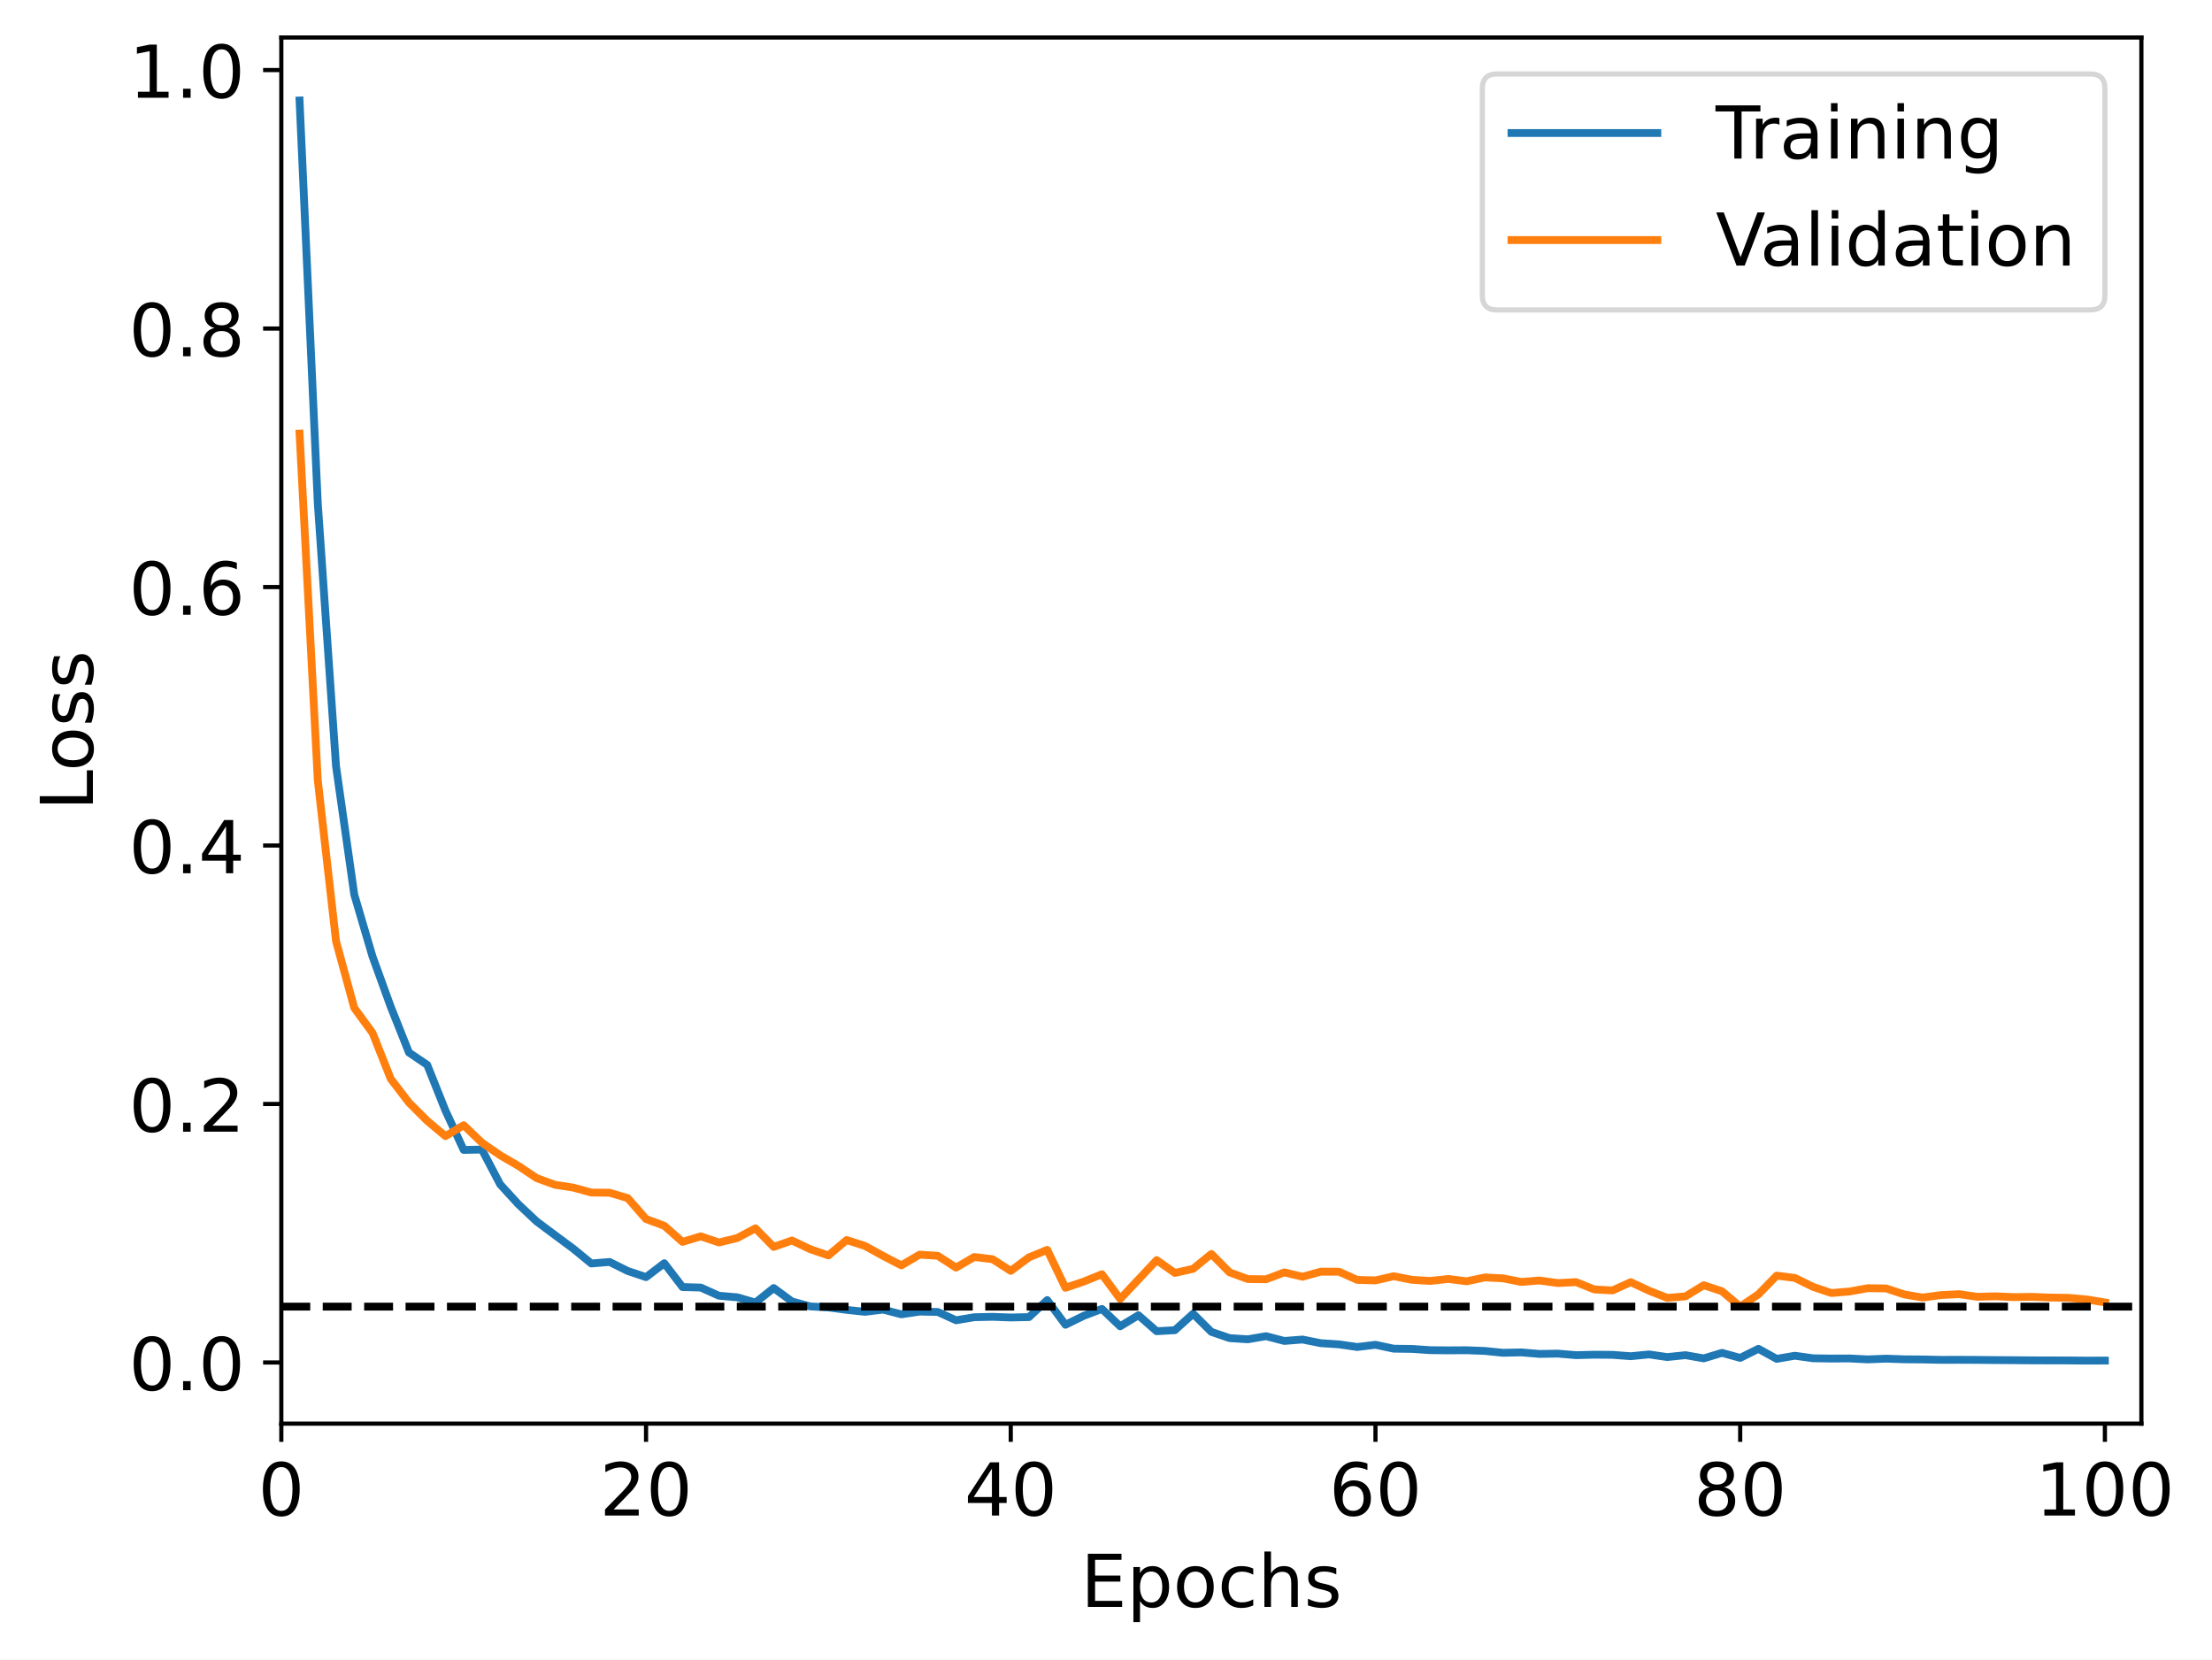
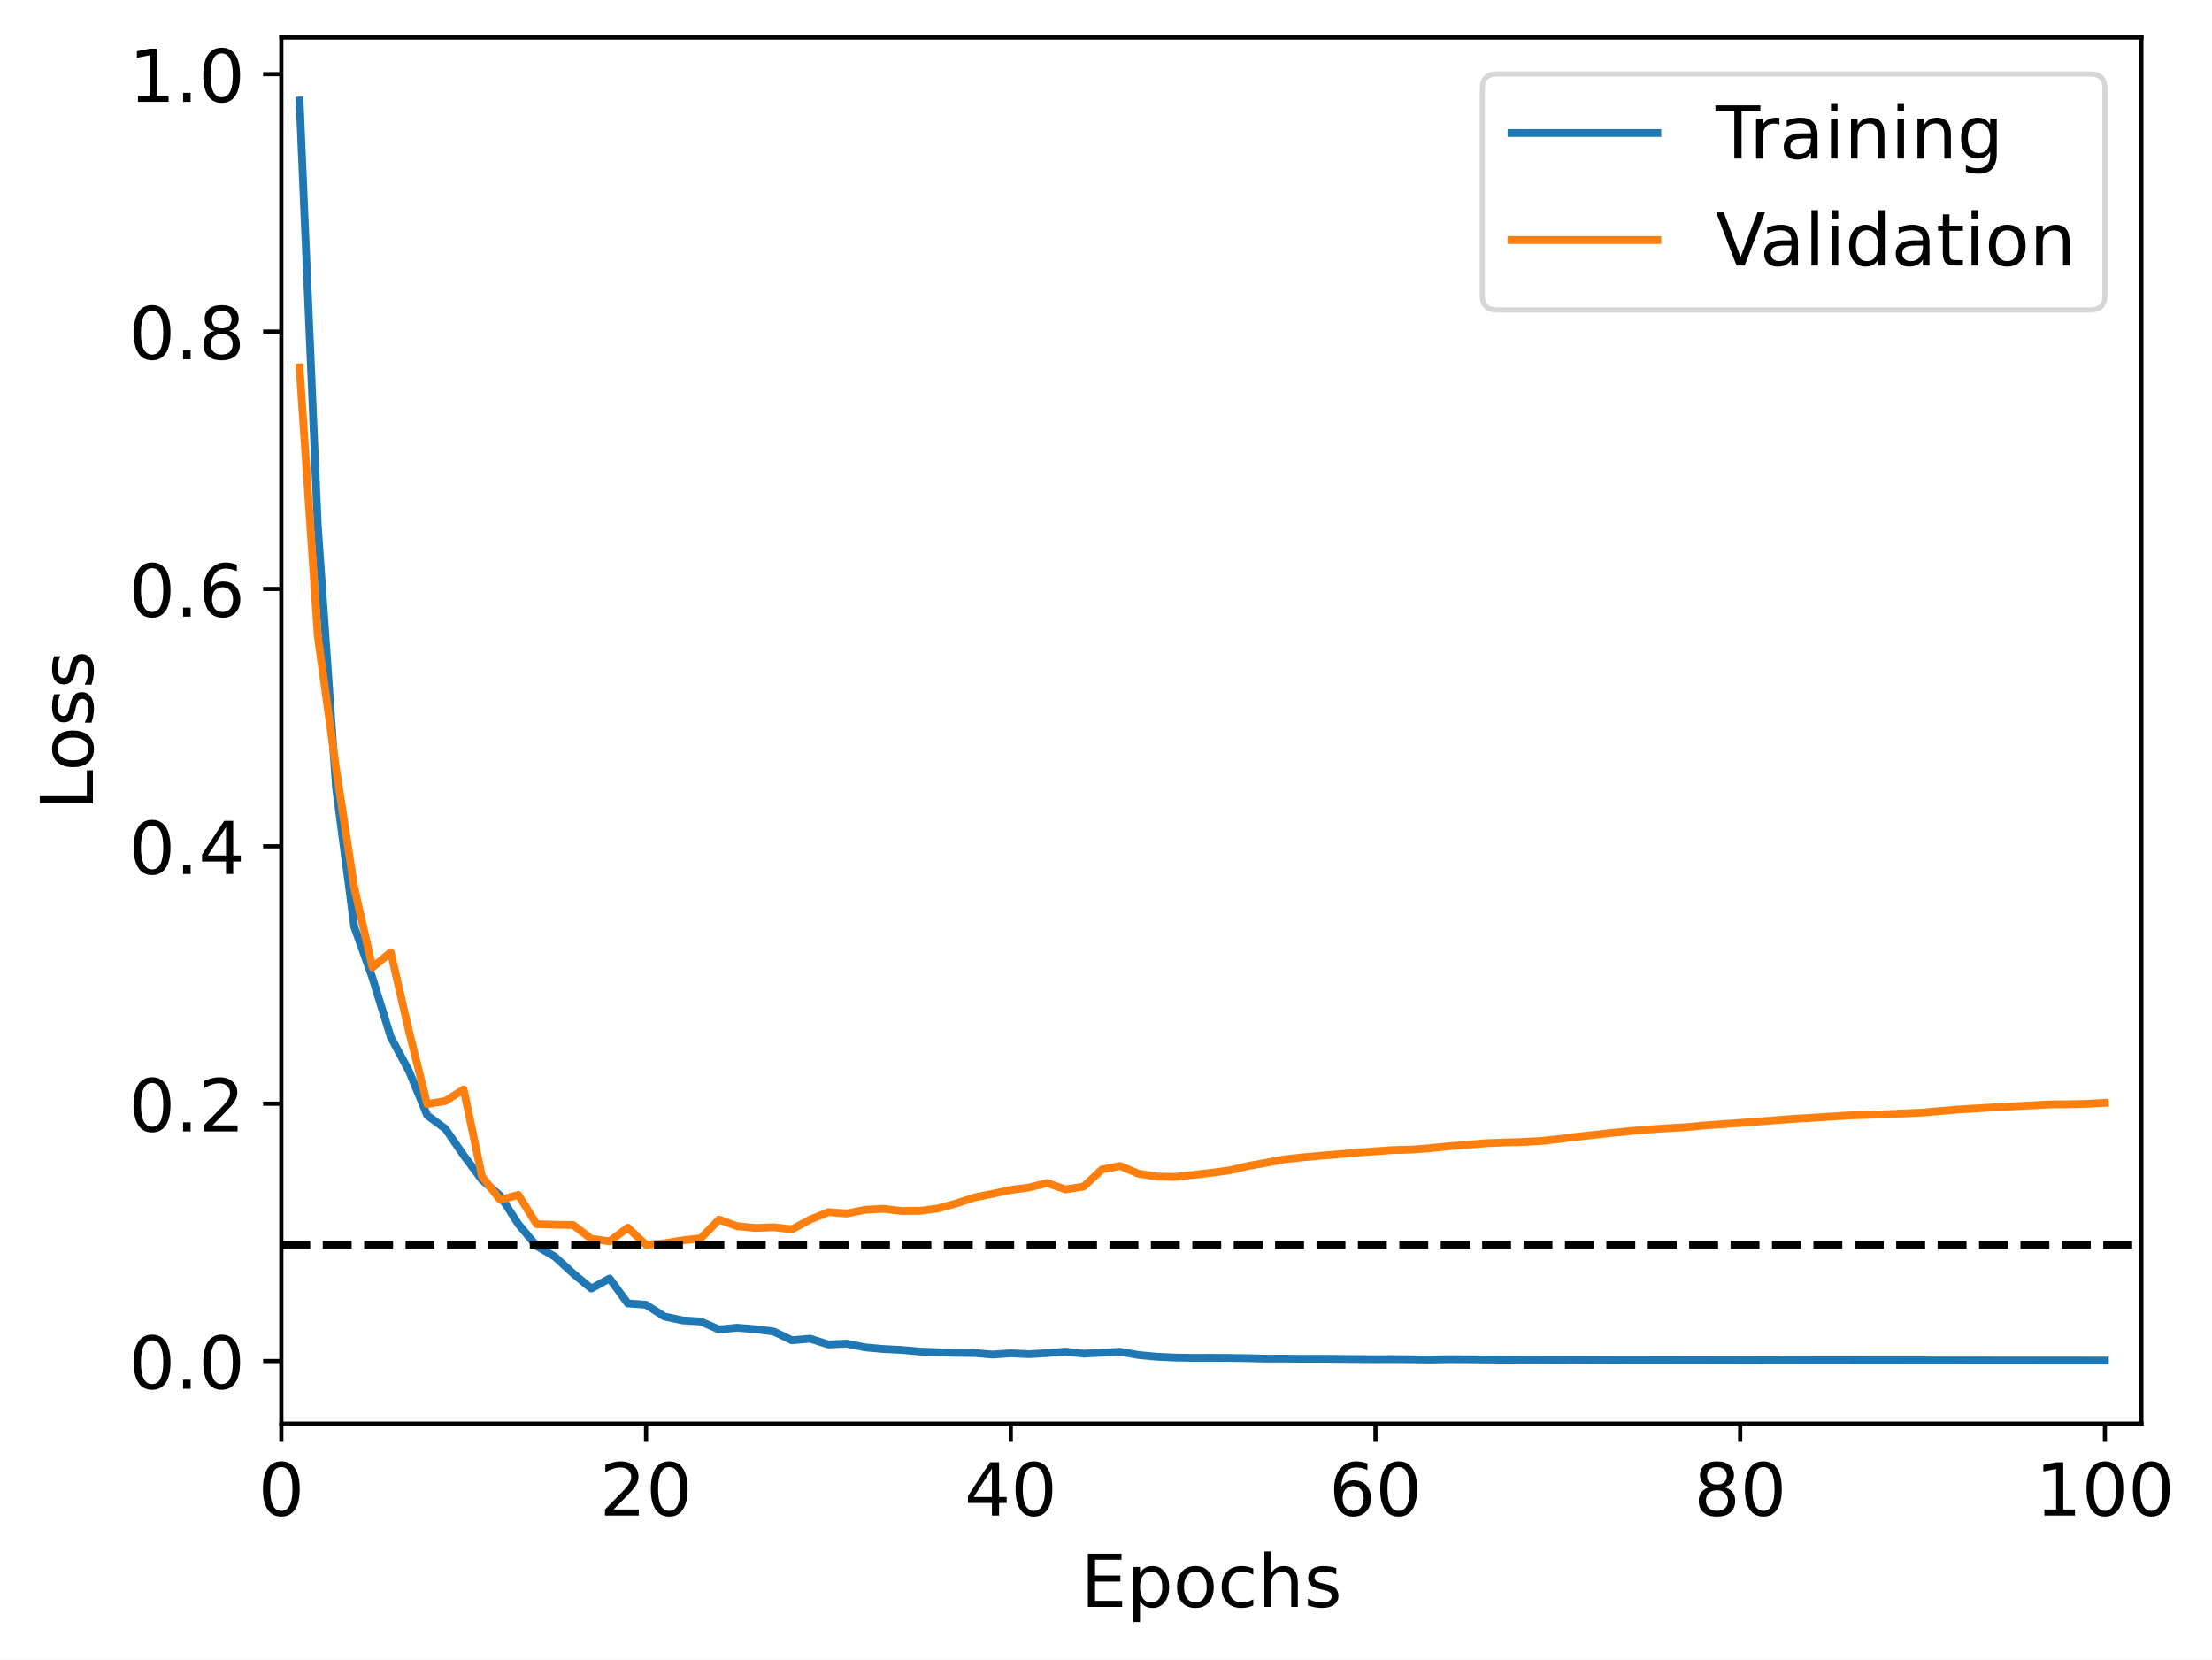
<svg xmlns="http://www.w3.org/2000/svg" xmlns:xlink="http://www.w3.org/1999/xlink" width="424.693pt" height="318.611pt" viewBox="0 0 424.693 318.611" version="1.1">
  <defs>
    <style type="text/css">*{stroke-linejoin: round; stroke-linecap: butt}</style>
  </defs>
  <g id="figure_1">
    <g id="patch_1">
      <path d="M 0 318.611  L 424.693 318.611  L 424.693 0  L 0 0  z " style="fill: #ffffff" />
    </g>
    <g id="axes_1">
      <g id="patch_2">
        <path d="M 54.014 273.312  L 411.134 273.312  L 411.134 7.2  L 54.014 7.2  z " style="fill: #ffffff" />
      </g>
      <g id="matplotlib.axis_1">
        <g id="xtick_1">
          <g id="line2d_1">
            <defs>
-               <path id="meb8e0e2159" d="M 0 0  L 0 3.5  " style="stroke: #000000; stroke-width: 0.8" />
-             </defs>
-             <g>
-               <use xlink:href="#meb8e0e2159" x="54.014" y="273.312" style="stroke: #000000; stroke-width: 0.8" />
+               <path id="mc204285b0e" d="M 0 0  L 0 3.5  " style="stroke: #000000; stroke-width: 0.8" />
+             </defs>
+             <g>
+               <use xlink:href="#mc204285b0e" x="54.014" y="273.312" style="stroke: #000000; stroke-width: 0.8" />
            </g>
          </g>
          <g id="text_1">
            <g transform="translate(49.56 290.9498) scale(0.14 -0.14)">
              <defs>
                <path id="DejaVuSans-30" d="M 2034 4250  Q 1547 4250 1301 3770  Q 1056 3291 1056 2328  Q 1056 1369 1301 889  Q 1547 409 2034 409  Q 2525 409 2770 889  Q 3016 1369 3016 2328  Q 3016 3291 2770 3770  Q 2525 4250 2034 4250  z M 2034 4750  Q 2819 4750 3233 4129  Q 3647 3509 3647 2328  Q 3647 1150 3233 529  Q 2819 -91 2034 -91  Q 1250 -91 836 529  Q 422 1150 422 2328  Q 422 3509 836 4129  Q 1250 4750 2034 4750  z " transform="scale(0.015625)" />
              </defs>
              <use xlink:href="#DejaVuSans-30" />
            </g>
          </g>
        </g>
        <g id="xtick_2">
          <g id="line2d_2">
            <g>
-               <use xlink:href="#meb8e0e2159" x="124.037" y="273.312" style="stroke: #000000; stroke-width: 0.8" />
+               <use xlink:href="#mc204285b0e" x="124.037" y="273.312" style="stroke: #000000; stroke-width: 0.8" />
            </g>
          </g>
          <g id="text_2">
            <g transform="translate(115.1298 290.9498) scale(0.14 -0.14)">
              <defs>
                <path id="DejaVuSans-32" d="M 1228 531  L 3431 531  L 3431 0  L 469 0  L 469 531  Q 828 903 1448 1529  Q 2069 2156 2228 2338  Q 2531 2678 2651 2914  Q 2772 3150 2772 3378  Q 2772 3750 2511 3984  Q 2250 4219 1831 4219  Q 1534 4219 1204 4116  Q 875 4013 500 3803  L 500 4441  Q 881 4594 1212 4672  Q 1544 4750 1819 4750  Q 2544 4750 2975 4387  Q 3406 4025 3406 3419  Q 3406 3131 3298 2873  Q 3191 2616 2906 2266  Q 2828 2175 2409 1742  Q 1991 1309 1228 531  z " transform="scale(0.015625)" />
              </defs>
              <use xlink:href="#DejaVuSans-32" />
              <use xlink:href="#DejaVuSans-30" x="63.623" />
            </g>
          </g>
        </g>
        <g id="xtick_3">
          <g id="line2d_3">
            <g>
-               <use xlink:href="#meb8e0e2159" x="194.061" y="273.312" style="stroke: #000000; stroke-width: 0.8" />
+               <use xlink:href="#mc204285b0e" x="194.061" y="273.312" style="stroke: #000000; stroke-width: 0.8" />
            </g>
          </g>
          <g id="text_3">
            <g transform="translate(185.1533 290.9498) scale(0.14 -0.14)">
              <defs>
                <path id="DejaVuSans-34" d="M 2419 4116  L 825 1625  L 2419 1625  L 2419 4116  z M 2253 4666  L 3047 4666  L 3047 1625  L 3713 1625  L 3713 1100  L 3047 1100  L 3047 0  L 2419 0  L 2419 1100  L 313 1100  L 313 1709  L 2253 4666  z " transform="scale(0.015625)" />
              </defs>
              <use xlink:href="#DejaVuSans-34" />
              <use xlink:href="#DejaVuSans-30" x="63.623" />
            </g>
          </g>
        </g>
        <g id="xtick_4">
          <g id="line2d_4">
            <g>
-               <use xlink:href="#meb8e0e2159" x="264.084" y="273.312" style="stroke: #000000; stroke-width: 0.8" />
+               <use xlink:href="#mc204285b0e" x="264.084" y="273.312" style="stroke: #000000; stroke-width: 0.8" />
            </g>
          </g>
          <g id="text_4">
            <g transform="translate(255.1768 290.9498) scale(0.14 -0.14)">
              <defs>
                <path id="DejaVuSans-36" d="M 2113 2584  Q 1688 2584 1439 2293  Q 1191 2003 1191 1497  Q 1191 994 1439 701  Q 1688 409 2113 409  Q 2538 409 2786 701  Q 3034 994 3034 1497  Q 3034 2003 2786 2293  Q 2538 2584 2113 2584  z M 3366 4563  L 3366 3988  Q 3128 4100 2886 4159  Q 2644 4219 2406 4219  Q 1781 4219 1451 3797  Q 1122 3375 1075 2522  Q 1259 2794 1537 2939  Q 1816 3084 2150 3084  Q 2853 3084 3261 2657  Q 3669 2231 3669 1497  Q 3669 778 3244 343  Q 2819 -91 2113 -91  Q 1303 -91 875 529  Q 447 1150 447 2328  Q 447 3434 972 4092  Q 1497 4750 2381 4750  Q 2619 4750 2861 4703  Q 3103 4656 3366 4563  z " transform="scale(0.015625)" />
              </defs>
              <use xlink:href="#DejaVuSans-36" />
              <use xlink:href="#DejaVuSans-30" x="63.623" />
            </g>
          </g>
        </g>
        <g id="xtick_5">
          <g id="line2d_5">
            <g>
-               <use xlink:href="#meb8e0e2159" x="334.108" y="273.312" style="stroke: #000000; stroke-width: 0.8" />
+               <use xlink:href="#mc204285b0e" x="334.108" y="273.312" style="stroke: #000000; stroke-width: 0.8" />
            </g>
          </g>
          <g id="text_5">
            <g transform="translate(325.2004 290.9498) scale(0.14 -0.14)">
              <defs>
                <path id="DejaVuSans-38" d="M 2034 2216  Q 1584 2216 1326 1975  Q 1069 1734 1069 1313  Q 1069 891 1326 650  Q 1584 409 2034 409  Q 2484 409 2743 651  Q 3003 894 3003 1313  Q 3003 1734 2745 1975  Q 2488 2216 2034 2216  z M 1403 2484  Q 997 2584 770 2862  Q 544 3141 544 3541  Q 544 4100 942 4425  Q 1341 4750 2034 4750  Q 2731 4750 3128 4425  Q 3525 4100 3525 3541  Q 3525 3141 3298 2862  Q 3072 2584 2669 2484  Q 3125 2378 3379 2068  Q 3634 1759 3634 1313  Q 3634 634 3220 271  Q 2806 -91 2034 -91  Q 1263 -91 848 271  Q 434 634 434 1313  Q 434 1759 690 2068  Q 947 2378 1403 2484  z M 1172 3481  Q 1172 3119 1398 2916  Q 1625 2713 2034 2713  Q 2441 2713 2670 2916  Q 2900 3119 2900 3481  Q 2900 3844 2670 4047  Q 2441 4250 2034 4250  Q 1625 4250 1398 4047  Q 1172 3844 1172 3481  z " transform="scale(0.015625)" />
              </defs>
              <use xlink:href="#DejaVuSans-38" />
              <use xlink:href="#DejaVuSans-30" x="63.623" />
            </g>
          </g>
        </g>
        <g id="xtick_6">
          <g id="line2d_6">
            <g>
-               <use xlink:href="#meb8e0e2159" x="404.131" y="273.312" style="stroke: #000000; stroke-width: 0.8" />
+               <use xlink:href="#mc204285b0e" x="404.131" y="273.312" style="stroke: #000000; stroke-width: 0.8" />
            </g>
          </g>
          <g id="text_6">
            <g transform="translate(390.7701 290.9498) scale(0.14 -0.14)">
              <defs>
                <path id="DejaVuSans-31" d="M 794 531  L 1825 531  L 1825 4091  L 703 3866  L 703 4441  L 1819 4666  L 2450 4666  L 2450 531  L 3481 531  L 3481 0  L 794 0  L 794 531  z " transform="scale(0.015625)" />
              </defs>
              <use xlink:href="#DejaVuSans-31" />
              <use xlink:href="#DejaVuSans-30" x="63.623" />
              <use xlink:href="#DejaVuSans-30" x="127.246" />
            </g>
          </g>
        </g>
        <g id="text_7">
          <g transform="translate(207.4919 308.4992) scale(0.14 -0.14)">
            <defs>
              <path id="DejaVuSans-45" d="M 628 4666  L 3578 4666  L 3578 4134  L 1259 4134  L 1259 2753  L 3481 2753  L 3481 2222  L 1259 2222  L 1259 531  L 3634 531  L 3634 0  L 628 0  L 628 4666  z " transform="scale(0.015625)" />
              <path id="DejaVuSans-70" d="M 1159 525  L 1159 -1331  L 581 -1331  L 581 3500  L 1159 3500  L 1159 2969  Q 1341 3281 1617 3432  Q 1894 3584 2278 3584  Q 2916 3584 3314 3078  Q 3713 2572 3713 1747  Q 3713 922 3314 415  Q 2916 -91 2278 -91  Q 1894 -91 1617 61  Q 1341 213 1159 525  z M 3116 1747  Q 3116 2381 2855 2742  Q 2594 3103 2138 3103  Q 1681 3103 1420 2742  Q 1159 2381 1159 1747  Q 1159 1113 1420 752  Q 1681 391 2138 391  Q 2594 391 2855 752  Q 3116 1113 3116 1747  z " transform="scale(0.015625)" />
              <path id="DejaVuSans-6f" d="M 1959 3097  Q 1497 3097 1228 2736  Q 959 2375 959 1747  Q 959 1119 1226 758  Q 1494 397 1959 397  Q 2419 397 2687 759  Q 2956 1122 2956 1747  Q 2956 2369 2687 2733  Q 2419 3097 1959 3097  z M 1959 3584  Q 2709 3584 3137 3096  Q 3566 2609 3566 1747  Q 3566 888 3137 398  Q 2709 -91 1959 -91  Q 1206 -91 779 398  Q 353 888 353 1747  Q 353 2609 779 3096  Q 1206 3584 1959 3584  z " transform="scale(0.015625)" />
              <path id="DejaVuSans-63" d="M 3122 3366  L 3122 2828  Q 2878 2963 2633 3030  Q 2388 3097 2138 3097  Q 1578 3097 1268 2742  Q 959 2388 959 1747  Q 959 1106 1268 751  Q 1578 397 2138 397  Q 2388 397 2633 464  Q 2878 531 3122 666  L 3122 134  Q 2881 22 2623 -34  Q 2366 -91 2075 -91  Q 1284 -91 818 406  Q 353 903 353 1747  Q 353 2603 823 3093  Q 1294 3584 2113 3584  Q 2378 3584 2631 3529  Q 2884 3475 3122 3366  z " transform="scale(0.015625)" />
              <path id="DejaVuSans-68" d="M 3513 2113  L 3513 0  L 2938 0  L 2938 2094  Q 2938 2591 2744 2837  Q 2550 3084 2163 3084  Q 1697 3084 1428 2787  Q 1159 2491 1159 1978  L 1159 0  L 581 0  L 581 4863  L 1159 4863  L 1159 2956  Q 1366 3272 1645 3428  Q 1925 3584 2291 3584  Q 2894 3584 3203 3211  Q 3513 2838 3513 2113  z " transform="scale(0.015625)" />
              <path id="DejaVuSans-73" d="M 2834 3397  L 2834 2853  Q 2591 2978 2328 3040  Q 2066 3103 1784 3103  Q 1356 3103 1142 2972  Q 928 2841 928 2578  Q 928 2378 1081 2264  Q 1234 2150 1697 2047  L 1894 2003  Q 2506 1872 2764 1633  Q 3022 1394 3022 966  Q 3022 478 2636 193  Q 2250 -91 1575 -91  Q 1294 -91 989 -36  Q 684 19 347 128  L 347 722  Q 666 556 975 473  Q 1284 391 1588 391  Q 1994 391 2212 530  Q 2431 669 2431 922  Q 2431 1156 2273 1281  Q 2116 1406 1581 1522  L 1381 1569  Q 847 1681 609 1914  Q 372 2147 372 2553  Q 372 3047 722 3315  Q 1072 3584 1716 3584  Q 2034 3584 2315 3537  Q 2597 3491 2834 3397  z " transform="scale(0.015625)" />
            </defs>
            <use xlink:href="#DejaVuSans-45" />
            <use xlink:href="#DejaVuSans-70" x="63.184" />
            <use xlink:href="#DejaVuSans-6f" x="126.66" />
            <use xlink:href="#DejaVuSans-63" x="187.842" />
            <use xlink:href="#DejaVuSans-68" x="242.822" />
            <use xlink:href="#DejaVuSans-73" x="306.201" />
          </g>
        </g>
      </g>
      <g id="matplotlib.axis_2">
        <g id="ytick_1">
          <g id="line2d_7">
            <defs>
-               <path id="m17aa7e7853" d="M 0 0  L -3.5 0  " style="stroke: #000000; stroke-width: 0.8" />
-             </defs>
-             <g>
-               <use xlink:href="#m17aa7e7853" x="54.014" y="261.572" style="stroke: #000000; stroke-width: 0.8" />
+               <path id="m4d444d72c2" d="M 0 0  L -3.5 0  " style="stroke: #000000; stroke-width: 0.8" />
+             </defs>
+             <g>
+               <use xlink:href="#m4d444d72c2" x="54.014" y="261.303" style="stroke: #000000; stroke-width: 0.8" />
            </g>
          </g>
          <g id="text_8">
-             <g transform="translate(24.74938 266.8909) scale(0.14 -0.14)">
+             <g transform="translate(24.74938 266.6222) scale(0.14 -0.14)">
              <defs>
                <path id="DejaVuSans-2e" d="M 684 794  L 1344 794  L 1344 0  L 684 0  L 684 794  z " transform="scale(0.015625)" />
              </defs>
              <use xlink:href="#DejaVuSans-30" />
              <use xlink:href="#DejaVuSans-2e" x="63.623" />
              <use xlink:href="#DejaVuSans-30" x="95.41" />
            </g>
          </g>
        </g>
        <g id="ytick_2">
          <g id="line2d_8">
            <g>
-               <use xlink:href="#m17aa7e7853" x="54.014" y="211.948" style="stroke: #000000; stroke-width: 0.8" />
+               <use xlink:href="#m4d444d72c2" x="54.014" y="211.889" style="stroke: #000000; stroke-width: 0.8" />
            </g>
          </g>
          <g id="text_9">
-             <g transform="translate(24.74938 217.2667) scale(0.14 -0.14)">
+             <g transform="translate(24.74938 217.208) scale(0.14 -0.14)">
              <use xlink:href="#DejaVuSans-30" />
              <use xlink:href="#DejaVuSans-2e" x="63.623" />
              <use xlink:href="#DejaVuSans-32" x="95.41" />
            </g>
          </g>
        </g>
        <g id="ytick_3">
          <g id="line2d_9">
            <g>
-               <use xlink:href="#m17aa7e7853" x="54.014" y="162.324" style="stroke: #000000; stroke-width: 0.8" />
+               <use xlink:href="#m4d444d72c2" x="54.014" y="162.475" style="stroke: #000000; stroke-width: 0.8" />
            </g>
          </g>
          <g id="text_10">
-             <g transform="translate(24.74938 167.6426) scale(0.14 -0.14)">
+             <g transform="translate(24.74938 167.7938) scale(0.14 -0.14)">
              <use xlink:href="#DejaVuSans-30" />
              <use xlink:href="#DejaVuSans-2e" x="63.623" />
              <use xlink:href="#DejaVuSans-34" x="95.41" />
            </g>
          </g>
        </g>
        <g id="ytick_4">
          <g id="line2d_10">
            <g>
-               <use xlink:href="#m17aa7e7853" x="54.014" y="112.7" style="stroke: #000000; stroke-width: 0.8" />
+               <use xlink:href="#m4d444d72c2" x="54.014" y="113.061" style="stroke: #000000; stroke-width: 0.8" />
            </g>
          </g>
          <g id="text_11">
-             <g transform="translate(24.74938 118.0185) scale(0.14 -0.14)">
+             <g transform="translate(24.74938 118.3796) scale(0.14 -0.14)">
              <use xlink:href="#DejaVuSans-30" />
              <use xlink:href="#DejaVuSans-2e" x="63.623" />
              <use xlink:href="#DejaVuSans-36" x="95.41" />
            </g>
          </g>
        </g>
        <g id="ytick_5">
          <g id="line2d_11">
            <g>
-               <use xlink:href="#m17aa7e7853" x="54.014" y="63.075" style="stroke: #000000; stroke-width: 0.8" />
+               <use xlink:href="#m4d444d72c2" x="54.014" y="63.647" style="stroke: #000000; stroke-width: 0.8" />
            </g>
          </g>
          <g id="text_12">
-             <g transform="translate(24.74938 68.39437) scale(0.14 -0.14)">
+             <g transform="translate(24.74938 68.96546) scale(0.14 -0.14)">
              <use xlink:href="#DejaVuSans-30" />
              <use xlink:href="#DejaVuSans-2e" x="63.623" />
              <use xlink:href="#DejaVuSans-38" x="95.41" />
            </g>
          </g>
        </g>
        <g id="ytick_6">
          <g id="line2d_12">
            <g>
-               <use xlink:href="#m17aa7e7853" x="54.014" y="13.451" style="stroke: #000000; stroke-width: 0.8" />
+               <use xlink:href="#m4d444d72c2" x="54.014" y="14.232" style="stroke: #000000; stroke-width: 0.8" />
            </g>
          </g>
          <g id="text_13">
-             <g transform="translate(24.74938 18.77025) scale(0.14 -0.14)">
+             <g transform="translate(24.74938 19.55128) scale(0.14 -0.14)">
              <use xlink:href="#DejaVuSans-31" />
              <use xlink:href="#DejaVuSans-2e" x="63.623" />
              <use xlink:href="#DejaVuSans-30" x="95.41" />
            </g>
          </g>
        </g>
        <g id="text_14">
          <g transform="translate(17.83781 155.6101) rotate(-90) scale(0.14 -0.14)">
            <defs>
              <path id="DejaVuSans-4c" d="M 628 4666  L 1259 4666  L 1259 531  L 3531 531  L 3531 0  L 628 0  L 628 4666  z " transform="scale(0.015625)" />
            </defs>
            <use xlink:href="#DejaVuSans-4c" />
            <use xlink:href="#DejaVuSans-6f" x="53.963" />
            <use xlink:href="#DejaVuSans-73" x="115.145" />
            <use xlink:href="#DejaVuSans-73" x="167.244" />
          </g>
        </g>
      </g>
      <g id="line2d_13">
-         <path d="M 57.515 19.296  L 61.016 96.66  L 64.517 147.098  L 68.018 171.747  L 71.52 183.628  L 75.021 193.279  L 78.522 202.068  L 82.023 204.437  L 85.524 213.209  L 89.026 220.765  L 92.527 220.696  L 96.028 227.376  L 99.529 231.197  L 103.03 234.491  L 106.531 237.105  L 110.033 239.7  L 113.534 242.565  L 117.035 242.275  L 120.536 244.014  L 124.037 245.184  L 127.538 242.519  L 131.04 247.093  L 134.541 247.188  L 138.042 248.76  L 141.543 249.055  L 145.044 250.071  L 148.546 247.282  L 152.047 249.855  L 155.548 250.808  L 159.049 251.003  L 162.55 251.469  L 166.051 251.845  L 169.553 251.423  L 173.054 252.326  L 176.555 251.8  L 180.056 251.873  L 183.557 253.468  L 187.058 252.88  L 190.56 252.803  L 194.061 252.933  L 197.562 252.857  L 201.063 249.591  L 204.564 254.328  L 208.066 252.617  L 211.567 251.288  L 215.068 254.624  L 218.569 252.502  L 222.07 255.568  L 225.571 255.373  L 229.073 252.213  L 232.574 255.693  L 236.075 256.895  L 239.576 257.121  L 243.077 256.52  L 246.578 257.435  L 250.08 257.164  L 253.581 257.866  L 257.082 258.092  L 260.583 258.6  L 264.084 258.175  L 267.586 258.922  L 271.087 258.967  L 274.588 259.208  L 278.089 259.243  L 281.59 259.224  L 285.091 259.357  L 288.593 259.711  L 292.094 259.635  L 295.595 259.931  L 299.096 259.869  L 302.597 260.165  L 306.098 260.077  L 309.6 260.105  L 313.101 260.366  L 316.602 260.023  L 320.103 260.529  L 323.604 260.165  L 327.106 260.785  L 330.607 259.725  L 334.108 260.688  L 337.609 258.949  L 341.11 260.875  L 344.611 260.275  L 348.113 260.766  L 351.614 260.817  L 355.115 260.801  L 358.616 260.978  L 362.117 260.838  L 365.618 260.962  L 369.12 260.99  L 372.621 261.068  L 376.122 261.058  L 379.623 261.076  L 383.124 261.111  L 386.626 261.133  L 390.127 261.164  L 393.628 261.175  L 397.129 261.184  L 400.63 261.216  L 404.131 261.205  " clip-path="url(#p78e592b0ce)" style="fill: none; stroke: #1f77b4; stroke-width: 1.5; stroke-linecap: square" />
+         <path d="M 57.515 19.296  L 61.016 100.993  L 64.517 151.222  L 68.018 177.936  L 71.52 187.771  L 75.021 199.086  L 78.522 205.62  L 82.023 214.115  L 85.524 216.717  L 89.026 221.811  L 92.527 226.51  L 96.028 229.557  L 99.529 235.014  L 103.03 239.209  L 106.531 241.268  L 110.033 244.476  L 113.534 247.373  L 117.035 245.445  L 120.536 250.236  L 124.037 250.489  L 127.538 252.743  L 131.04 253.491  L 134.541 253.703  L 138.042 255.235  L 141.543 254.899  L 145.044 255.186  L 148.546 255.63  L 152.047 257.307  L 155.548 257.008  L 159.049 258.122  L 162.55 257.954  L 166.051 258.668  L 169.553 258.985  L 173.054 259.162  L 176.555 259.475  L 180.056 259.607  L 183.557 259.727  L 187.058 259.76  L 190.56 260.055  L 194.061 259.812  L 197.562 259.983  L 201.063 259.773  L 204.564 259.5  L 208.066 259.88  L 211.567 259.698  L 215.068 259.518  L 218.569 260.139  L 222.07 260.47  L 225.571 260.632  L 229.073 260.69  L 232.574 260.675  L 236.075 260.704  L 239.576 260.756  L 243.077 260.841  L 246.578 260.834  L 250.08 260.877  L 253.581 260.866  L 257.082 260.894  L 260.583 260.929  L 264.084 260.952  L 267.586 260.935  L 271.087 260.971  L 274.588 261.014  L 278.089 260.953  L 281.59 260.966  L 285.091 261.001  L 288.593 261.036  L 292.094 261.052  L 295.595 261.065  L 299.096 261.076  L 302.597 261.066  L 306.098 261.083  L 309.6 261.097  L 313.101 261.108  L 316.602 261.109  L 320.103 261.114  L 323.604 261.125  L 327.106 261.126  L 330.607 261.136  L 334.108 261.14  L 337.609 261.15  L 341.11 261.154  L 344.611 261.159  L 348.113 261.166  L 351.614 261.17  L 355.115 261.172  L 358.616 261.178  L 362.117 261.181  L 365.618 261.184  L 369.12 261.187  L 372.621 261.193  L 376.122 261.195  L 379.623 261.196  L 383.124 261.201  L 386.626 261.205  L 390.127 261.206  L 393.628 261.21  L 397.129 261.209  L 400.63 261.212  L 404.131 261.216  " clip-path="url(#p79979f87ac)" style="fill: none; stroke: #1f77b4; stroke-width: 1.5; stroke-linecap: square" />
      </g>
      <g id="line2d_14">
-         <path d="M 57.515 83.251  L 61.016 149.826  L 64.517 180.686  L 68.018 193.506  L 71.52 198.294  L 75.021 207.115  L 78.522 211.683  L 82.023 215.178  L 85.524 218.112  L 89.026 216.02  L 92.527 219.379  L 96.028 221.79  L 99.529 223.831  L 103.03 226.173  L 106.531 227.451  L 110.033 227.992  L 113.534 228.945  L 117.035 228.983  L 120.536 230.024  L 124.037 234.036  L 127.538 235.324  L 131.04 238.417  L 134.541 237.355  L 138.042 238.537  L 141.543 237.678  L 145.044 235.818  L 148.546 239.385  L 152.047 238.154  L 155.548 239.822  L 159.049 241.02  L 162.55 238.065  L 166.051 239.187  L 169.553 241.111  L 173.054 242.93  L 176.555 240.864  L 180.056 241.091  L 183.557 243.357  L 187.058 241.32  L 190.56 241.744  L 194.061 243.985  L 197.562 241.387  L 201.063 239.956  L 204.564 247.235  L 208.066 246.044  L 211.567 244.631  L 215.068 249.381  L 218.569 245.653  L 222.07 241.92  L 225.571 244.381  L 229.073 243.586  L 232.574 240.74  L 236.075 244.272  L 239.576 245.557  L 243.077 245.599  L 246.578 244.277  L 250.08 245.106  L 253.581 244.14  L 257.082 244.142  L 260.583 245.714  L 264.084 245.814  L 267.586 245.011  L 271.087 245.701  L 274.588 245.917  L 278.089 245.536  L 281.59 245.984  L 285.091 245.24  L 288.593 245.422  L 292.094 246.112  L 295.595 245.833  L 299.096 246.322  L 302.597 246.144  L 306.098 247.547  L 309.6 247.735  L 313.101 246.153  L 316.602 247.791  L 320.103 249.169  L 323.604 248.879  L 327.106 246.739  L 330.607 247.895  L 334.108 250.845  L 337.609 248.489  L 341.11 244.896  L 344.611 245.342  L 348.113 247.059  L 351.614 248.235  L 355.115 247.944  L 358.616 247.31  L 362.117 247.355  L 365.618 248.51  L 369.12 249.108  L 372.621 248.637  L 376.122 248.455  L 379.623 248.959  L 383.124 248.867  L 386.626 249.024  L 390.127 248.976  L 393.628 249.108  L 397.129 249.159  L 400.63 249.471  L 404.131 250.045  " clip-path="url(#p78e592b0ce)" style="fill: none; stroke: #ff7f0e; stroke-width: 1.5; stroke-linecap: square" />
+         <path d="M 57.515 70.535  L 61.016 122.108  L 64.517 147.478  L 68.018 170.374  L 71.52 185.738  L 75.021 182.825  L 78.522 197.986  L 82.023 211.977  L 85.524 211.369  L 89.026 209.154  L 92.527 225.812  L 96.028 230.359  L 99.529 229.401  L 103.03 235.025  L 106.531 235.119  L 110.033 235.176  L 113.534 237.839  L 117.035 238.299  L 120.536 235.696  L 124.037 238.994  L 127.538 238.691  L 131.04 238.131  L 134.541 237.73  L 138.042 234.14  L 141.543 235.408  L 145.044 235.746  L 148.546 235.609  L 152.047 236.012  L 155.548 234.125  L 159.049 232.7  L 162.55 232.975  L 166.051 232.264  L 169.553 232.065  L 173.054 232.48  L 176.555 232.459  L 180.056 232.01  L 183.557 231.044  L 187.058 229.903  L 190.56 229.194  L 194.061 228.444  L 197.562 227.98  L 201.063 227.118  L 204.564 228.35  L 208.066 227.799  L 211.567 224.516  L 215.068 223.851  L 218.569 225.329  L 222.07 225.87  L 225.571 225.951  L 229.073 225.56  L 232.574 225.158  L 236.075 224.689  L 239.576 223.862  L 243.077 223.233  L 246.578 222.586  L 250.08 222.193  L 253.581 221.88  L 257.082 221.591  L 260.583 221.278  L 264.084 221.027  L 267.586 220.787  L 271.087 220.701  L 274.588 220.427  L 278.089 220.064  L 281.59 219.788  L 285.091 219.491  L 288.593 219.338  L 292.094 219.254  L 295.595 219.073  L 299.096 218.699  L 302.597 218.259  L 306.098 217.87  L 309.6 217.487  L 313.101 217.134  L 316.602 216.837  L 320.103 216.606  L 323.604 216.404  L 327.106 216.076  L 330.607 215.82  L 334.108 215.581  L 337.609 215.313  L 341.11 215.052  L 344.611 214.785  L 348.113 214.585  L 351.614 214.363  L 355.115 214.135  L 358.616 214.031  L 362.117 213.91  L 365.618 213.754  L 369.12 213.597  L 372.621 213.289  L 376.122 212.997  L 379.623 212.787  L 383.124 212.573  L 386.626 212.391  L 390.127 212.203  L 393.628 212.017  L 397.129 212.001  L 400.63 211.918  L 404.131 211.722  " clip-path="url(#p79979f87ac)" style="fill: none; stroke: #ff7f0e; stroke-width: 1.5; stroke-linecap: square" />
      </g>
      <g id="line2d_15">
-         <path d="M 54.014 250.845  L 411.134 250.845  " clip-path="url(#p78e592b0ce)" style="fill: none; stroke-dasharray: 5.55,2.4; stroke-dashoffset: 0; stroke: #000000; stroke-width: 1.5" />
+         <path d="M 54.014 238.994  L 411.134 238.994  " clip-path="url(#p79979f87ac)" style="fill: none; stroke-dasharray: 5.55,2.4; stroke-dashoffset: 0; stroke: #000000; stroke-width: 1.5" />
      </g>
      <g id="patch_3">
        <path d="M 54.014 273.312  L 54.014 7.2  " style="fill: none; stroke: #000000; stroke-width: 0.8; stroke-linejoin: miter; stroke-linecap: square" />
      </g>
      <g id="patch_4">
        <path d="M 411.134 273.312  L 411.134 7.2  " style="fill: none; stroke: #000000; stroke-width: 0.8; stroke-linejoin: miter; stroke-linecap: square" />
      </g>
      <g id="patch_5">
        <path d="M 54.014 273.312  L 411.134 273.312  " style="fill: none; stroke: #000000; stroke-width: 0.8; stroke-linejoin: miter; stroke-linecap: square" />
      </g>
      <g id="patch_6">
        <path d="M 54.014 7.2  L 411.134 7.2  " style="fill: none; stroke: #000000; stroke-width: 0.8; stroke-linejoin: miter; stroke-linecap: square" />
      </g>
      <g id="legend_1">
        <g id="patch_7">
          <path d="M 287.4 59.499  L 401.334 59.499  Q 404.134 59.499 404.134 56.699  L 404.134 17  Q 404.134 14.2 401.334 14.2  L 287.4 14.2  Q 284.6 14.2 284.6 17  L 284.6 56.699  Q 284.6 59.499 287.4 59.499  z " style="fill: #ffffff; opacity: 0.8; stroke: #cccccc; stroke-linejoin: miter" />
        </g>
        <g id="line2d_16">
          <path d="M 290.2 25.538  L 304.2 25.538  L 318.2 25.538  " style="fill: none; stroke: #1f77b4; stroke-width: 1.5; stroke-linecap: square" />
        </g>
        <g id="text_15">
          <g transform="translate(329.4 30.43781) scale(0.14 -0.14)">
            <defs>
              <path id="DejaVuSans-54" d="M -19 4666  L 3928 4666  L 3928 4134  L 2272 4134  L 2272 0  L 1638 0  L 1638 4134  L -19 4134  L -19 4666  z " transform="scale(0.015625)" />
              <path id="DejaVuSans-72" d="M 2631 2963  Q 2534 3019 2420 3045  Q 2306 3072 2169 3072  Q 1681 3072 1420 2755  Q 1159 2438 1159 1844  L 1159 0  L 581 0  L 581 3500  L 1159 3500  L 1159 2956  Q 1341 3275 1631 3429  Q 1922 3584 2338 3584  Q 2397 3584 2469 3576  Q 2541 3569 2628 3553  L 2631 2963  z " transform="scale(0.015625)" />
              <path id="DejaVuSans-61" d="M 2194 1759  Q 1497 1759 1228 1600  Q 959 1441 959 1056  Q 959 750 1161 570  Q 1363 391 1709 391  Q 2188 391 2477 730  Q 2766 1069 2766 1631  L 2766 1759  L 2194 1759  z M 3341 1997  L 3341 0  L 2766 0  L 2766 531  Q 2569 213 2275 61  Q 1981 -91 1556 -91  Q 1019 -91 701 211  Q 384 513 384 1019  Q 384 1609 779 1909  Q 1175 2209 1959 2209  L 2766 2209  L 2766 2266  Q 2766 2663 2505 2880  Q 2244 3097 1772 3097  Q 1472 3097 1187 3025  Q 903 2953 641 2809  L 641 3341  Q 956 3463 1253 3523  Q 1550 3584 1831 3584  Q 2591 3584 2966 3190  Q 3341 2797 3341 1997  z " transform="scale(0.015625)" />
              <path id="DejaVuSans-69" d="M 603 3500  L 1178 3500  L 1178 0  L 603 0  L 603 3500  z M 603 4863  L 1178 4863  L 1178 4134  L 603 4134  L 603 4863  z " transform="scale(0.015625)" />
              <path id="DejaVuSans-6e" d="M 3513 2113  L 3513 0  L 2938 0  L 2938 2094  Q 2938 2591 2744 2837  Q 2550 3084 2163 3084  Q 1697 3084 1428 2787  Q 1159 2491 1159 1978  L 1159 0  L 581 0  L 581 3500  L 1159 3500  L 1159 2956  Q 1366 3272 1645 3428  Q 1925 3584 2291 3584  Q 2894 3584 3203 3211  Q 3513 2838 3513 2113  z " transform="scale(0.015625)" />
              <path id="DejaVuSans-67" d="M 2906 1791  Q 2906 2416 2648 2759  Q 2391 3103 1925 3103  Q 1463 3103 1205 2759  Q 947 2416 947 1791  Q 947 1169 1205 825  Q 1463 481 1925 481  Q 2391 481 2648 825  Q 2906 1169 2906 1791  z M 3481 434  Q 3481 -459 3084 -895  Q 2688 -1331 1869 -1331  Q 1566 -1331 1297 -1286  Q 1028 -1241 775 -1147  L 775 -588  Q 1028 -725 1275 -790  Q 1522 -856 1778 -856  Q 2344 -856 2625 -561  Q 2906 -266 2906 331  L 2906 616  Q 2728 306 2450 153  Q 2172 0 1784 0  Q 1141 0 747 490  Q 353 981 353 1791  Q 353 2603 747 3093  Q 1141 3584 1784 3584  Q 2172 3584 2450 3431  Q 2728 3278 2906 2969  L 2906 3500  L 3481 3500  L 3481 434  z " transform="scale(0.015625)" />
            </defs>
            <use xlink:href="#DejaVuSans-54" />
            <use xlink:href="#DejaVuSans-72" x="46.334" />
            <use xlink:href="#DejaVuSans-61" x="87.447" />
            <use xlink:href="#DejaVuSans-69" x="148.727" />
            <use xlink:href="#DejaVuSans-6e" x="176.51" />
            <use xlink:href="#DejaVuSans-69" x="239.889" />
            <use xlink:href="#DejaVuSans-6e" x="267.672" />
            <use xlink:href="#DejaVuSans-67" x="331.051" />
          </g>
        </g>
        <g id="line2d_17">
          <path d="M 290.2 46.087  L 304.2 46.087  L 318.2 46.087  " style="fill: none; stroke: #ff7f0e; stroke-width: 1.5; stroke-linecap: square" />
        </g>
        <g id="text_16">
          <g transform="translate(329.4 50.98719) scale(0.14 -0.14)">
            <defs>
              <path id="DejaVuSans-56" d="M 1831 0  L 50 4666  L 709 4666  L 2188 738  L 3669 4666  L 4325 4666  L 2547 0  L 1831 0  z " transform="scale(0.015625)" />
              <path id="DejaVuSans-6c" d="M 603 4863  L 1178 4863  L 1178 0  L 603 0  L 603 4863  z " transform="scale(0.015625)" />
              <path id="DejaVuSans-64" d="M 2906 2969  L 2906 4863  L 3481 4863  L 3481 0  L 2906 0  L 2906 525  Q 2725 213 2448 61  Q 2172 -91 1784 -91  Q 1150 -91 751 415  Q 353 922 353 1747  Q 353 2572 751 3078  Q 1150 3584 1784 3584  Q 2172 3584 2448 3432  Q 2725 3281 2906 2969  z M 947 1747  Q 947 1113 1208 752  Q 1469 391 1925 391  Q 2381 391 2643 752  Q 2906 1113 2906 1747  Q 2906 2381 2643 2742  Q 2381 3103 1925 3103  Q 1469 3103 1208 2742  Q 947 2381 947 1747  z " transform="scale(0.015625)" />
              <path id="DejaVuSans-74" d="M 1172 4494  L 1172 3500  L 2356 3500  L 2356 3053  L 1172 3053  L 1172 1153  Q 1172 725 1289 603  Q 1406 481 1766 481  L 2356 481  L 2356 0  L 1766 0  Q 1100 0 847 248  Q 594 497 594 1153  L 594 3053  L 172 3053  L 172 3500  L 594 3500  L 594 4494  L 1172 4494  z " transform="scale(0.015625)" />
            </defs>
            <use xlink:href="#DejaVuSans-56" />
            <use xlink:href="#DejaVuSans-61" x="60.658" />
            <use xlink:href="#DejaVuSans-6c" x="121.938" />
            <use xlink:href="#DejaVuSans-69" x="149.721" />
            <use xlink:href="#DejaVuSans-64" x="177.504" />
            <use xlink:href="#DejaVuSans-61" x="240.98" />
            <use xlink:href="#DejaVuSans-74" x="302.26" />
            <use xlink:href="#DejaVuSans-69" x="341.469" />
            <use xlink:href="#DejaVuSans-6f" x="369.252" />
            <use xlink:href="#DejaVuSans-6e" x="430.434" />
          </g>
        </g>
      </g>
    </g>
  </g>
  <defs>
-     <clipPath id="p78e592b0ce">
+     <clipPath id="p79979f87ac">
      <rect x="54.014" y="7.2" width="357.12" height="266.112" />
    </clipPath>
  </defs>
</svg>
